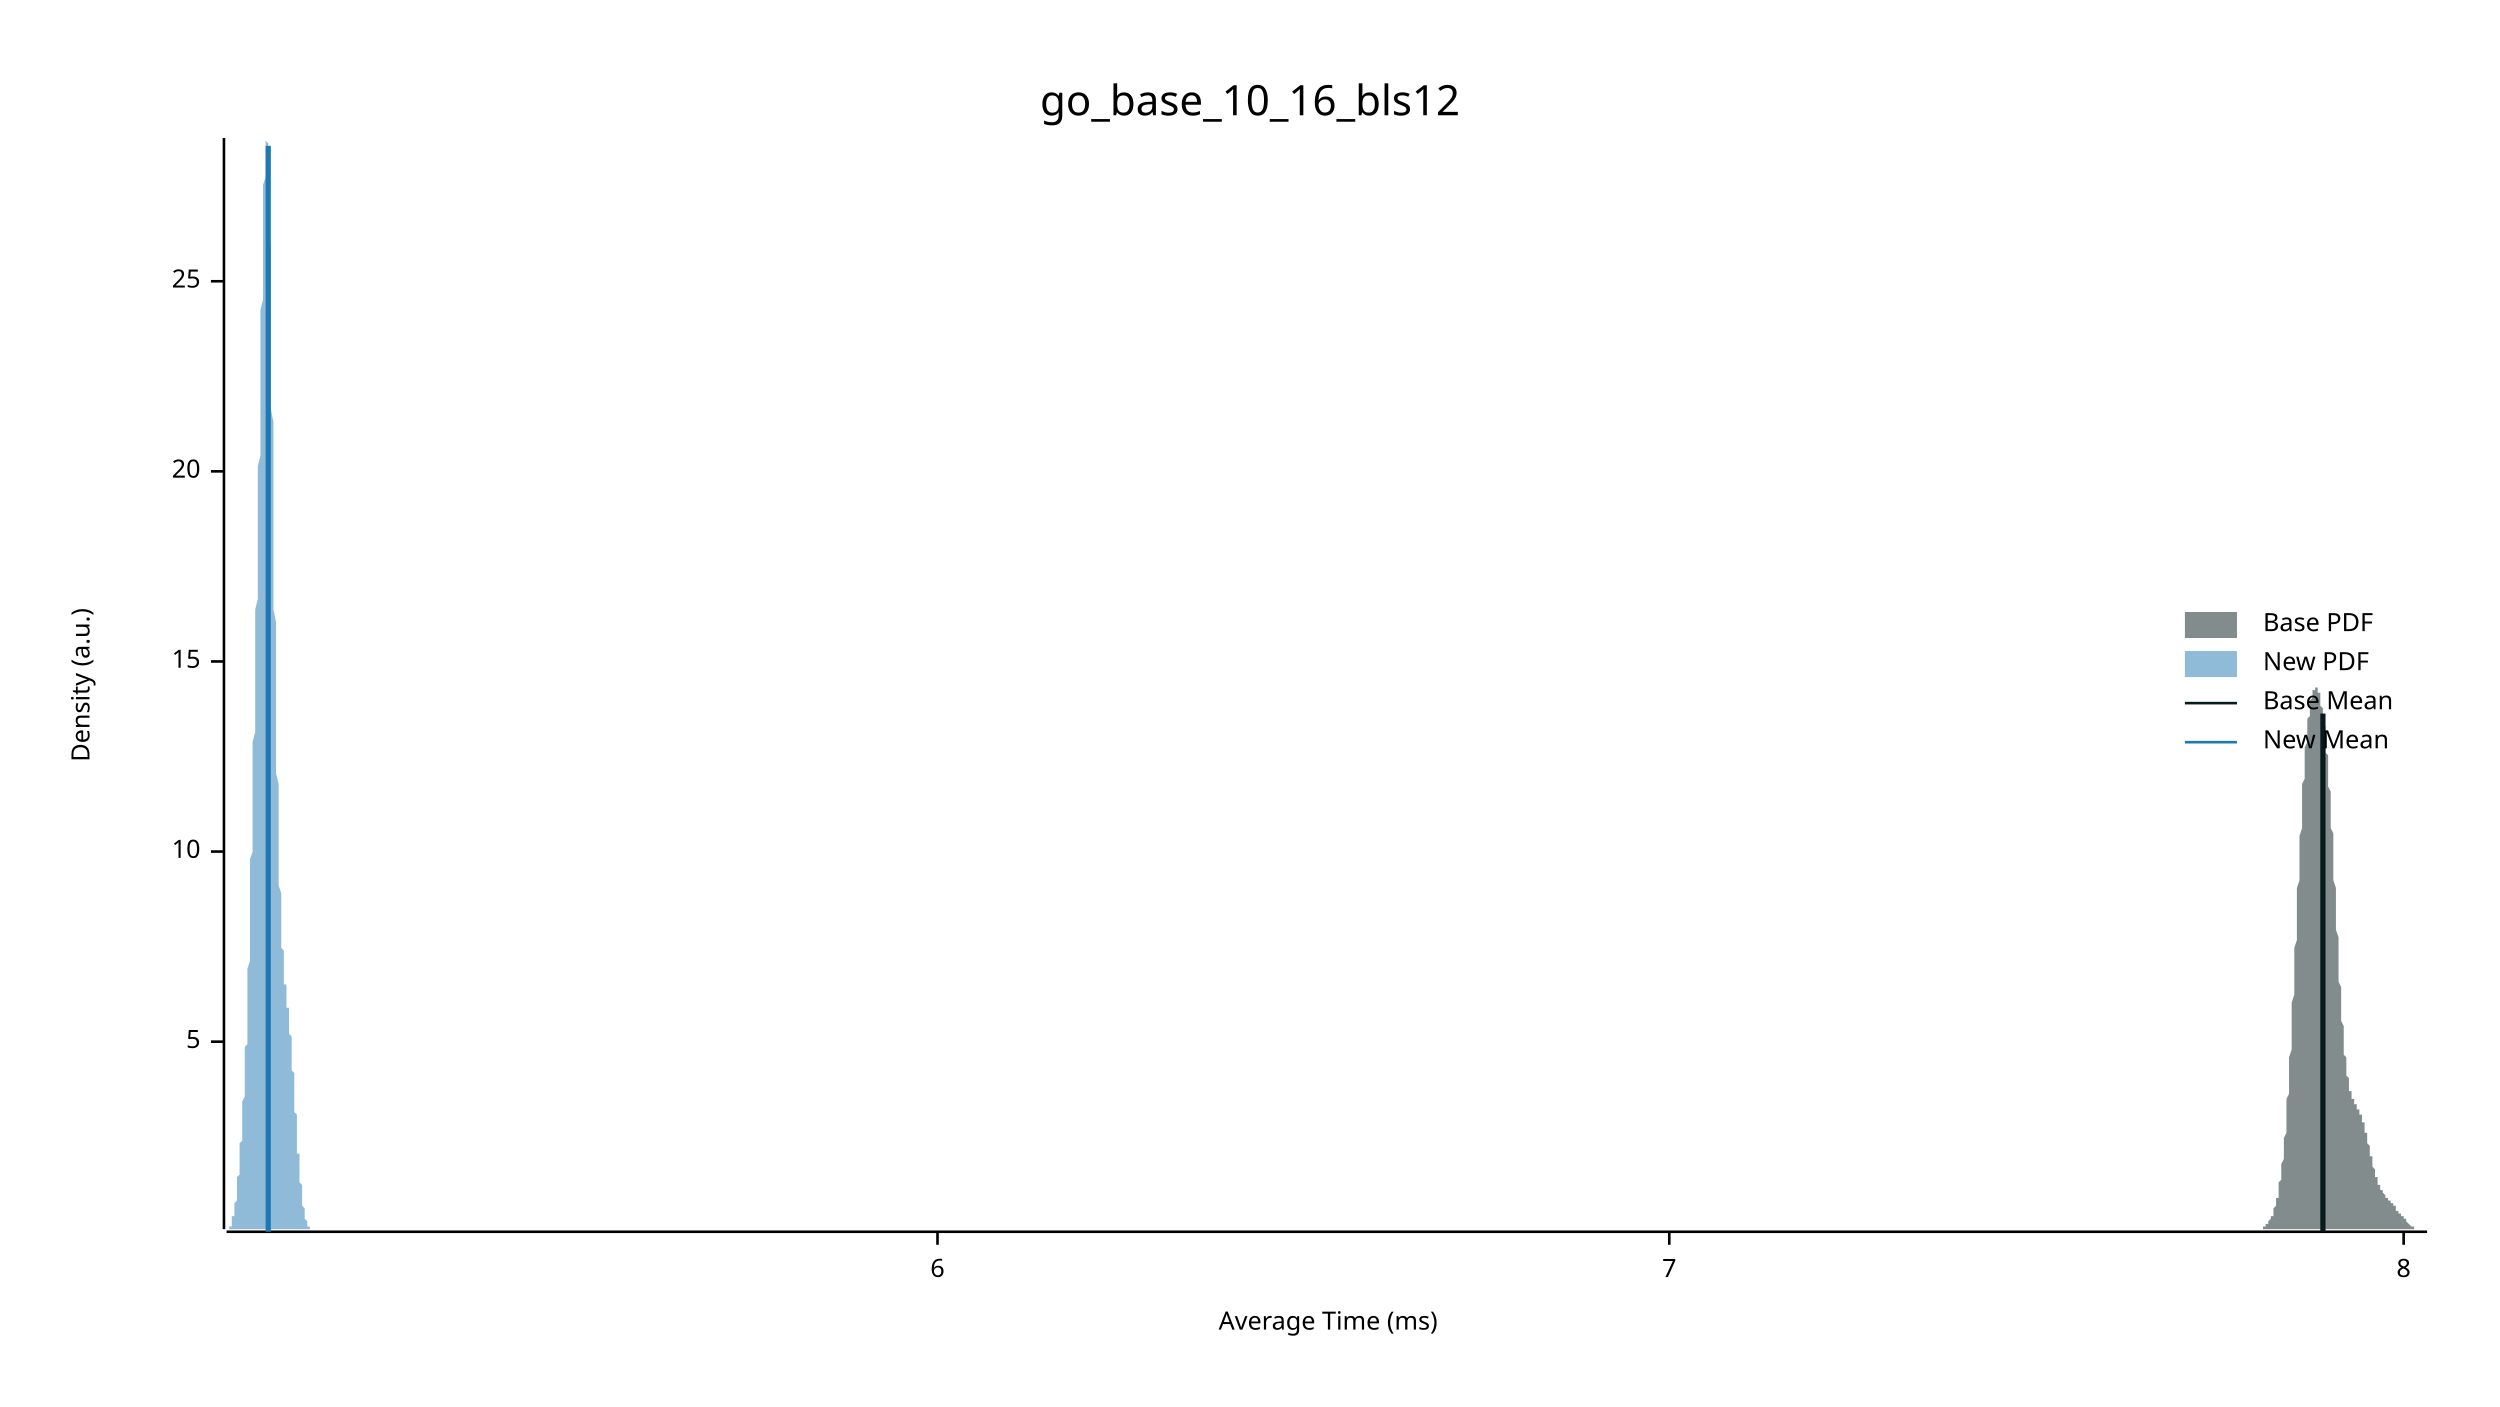
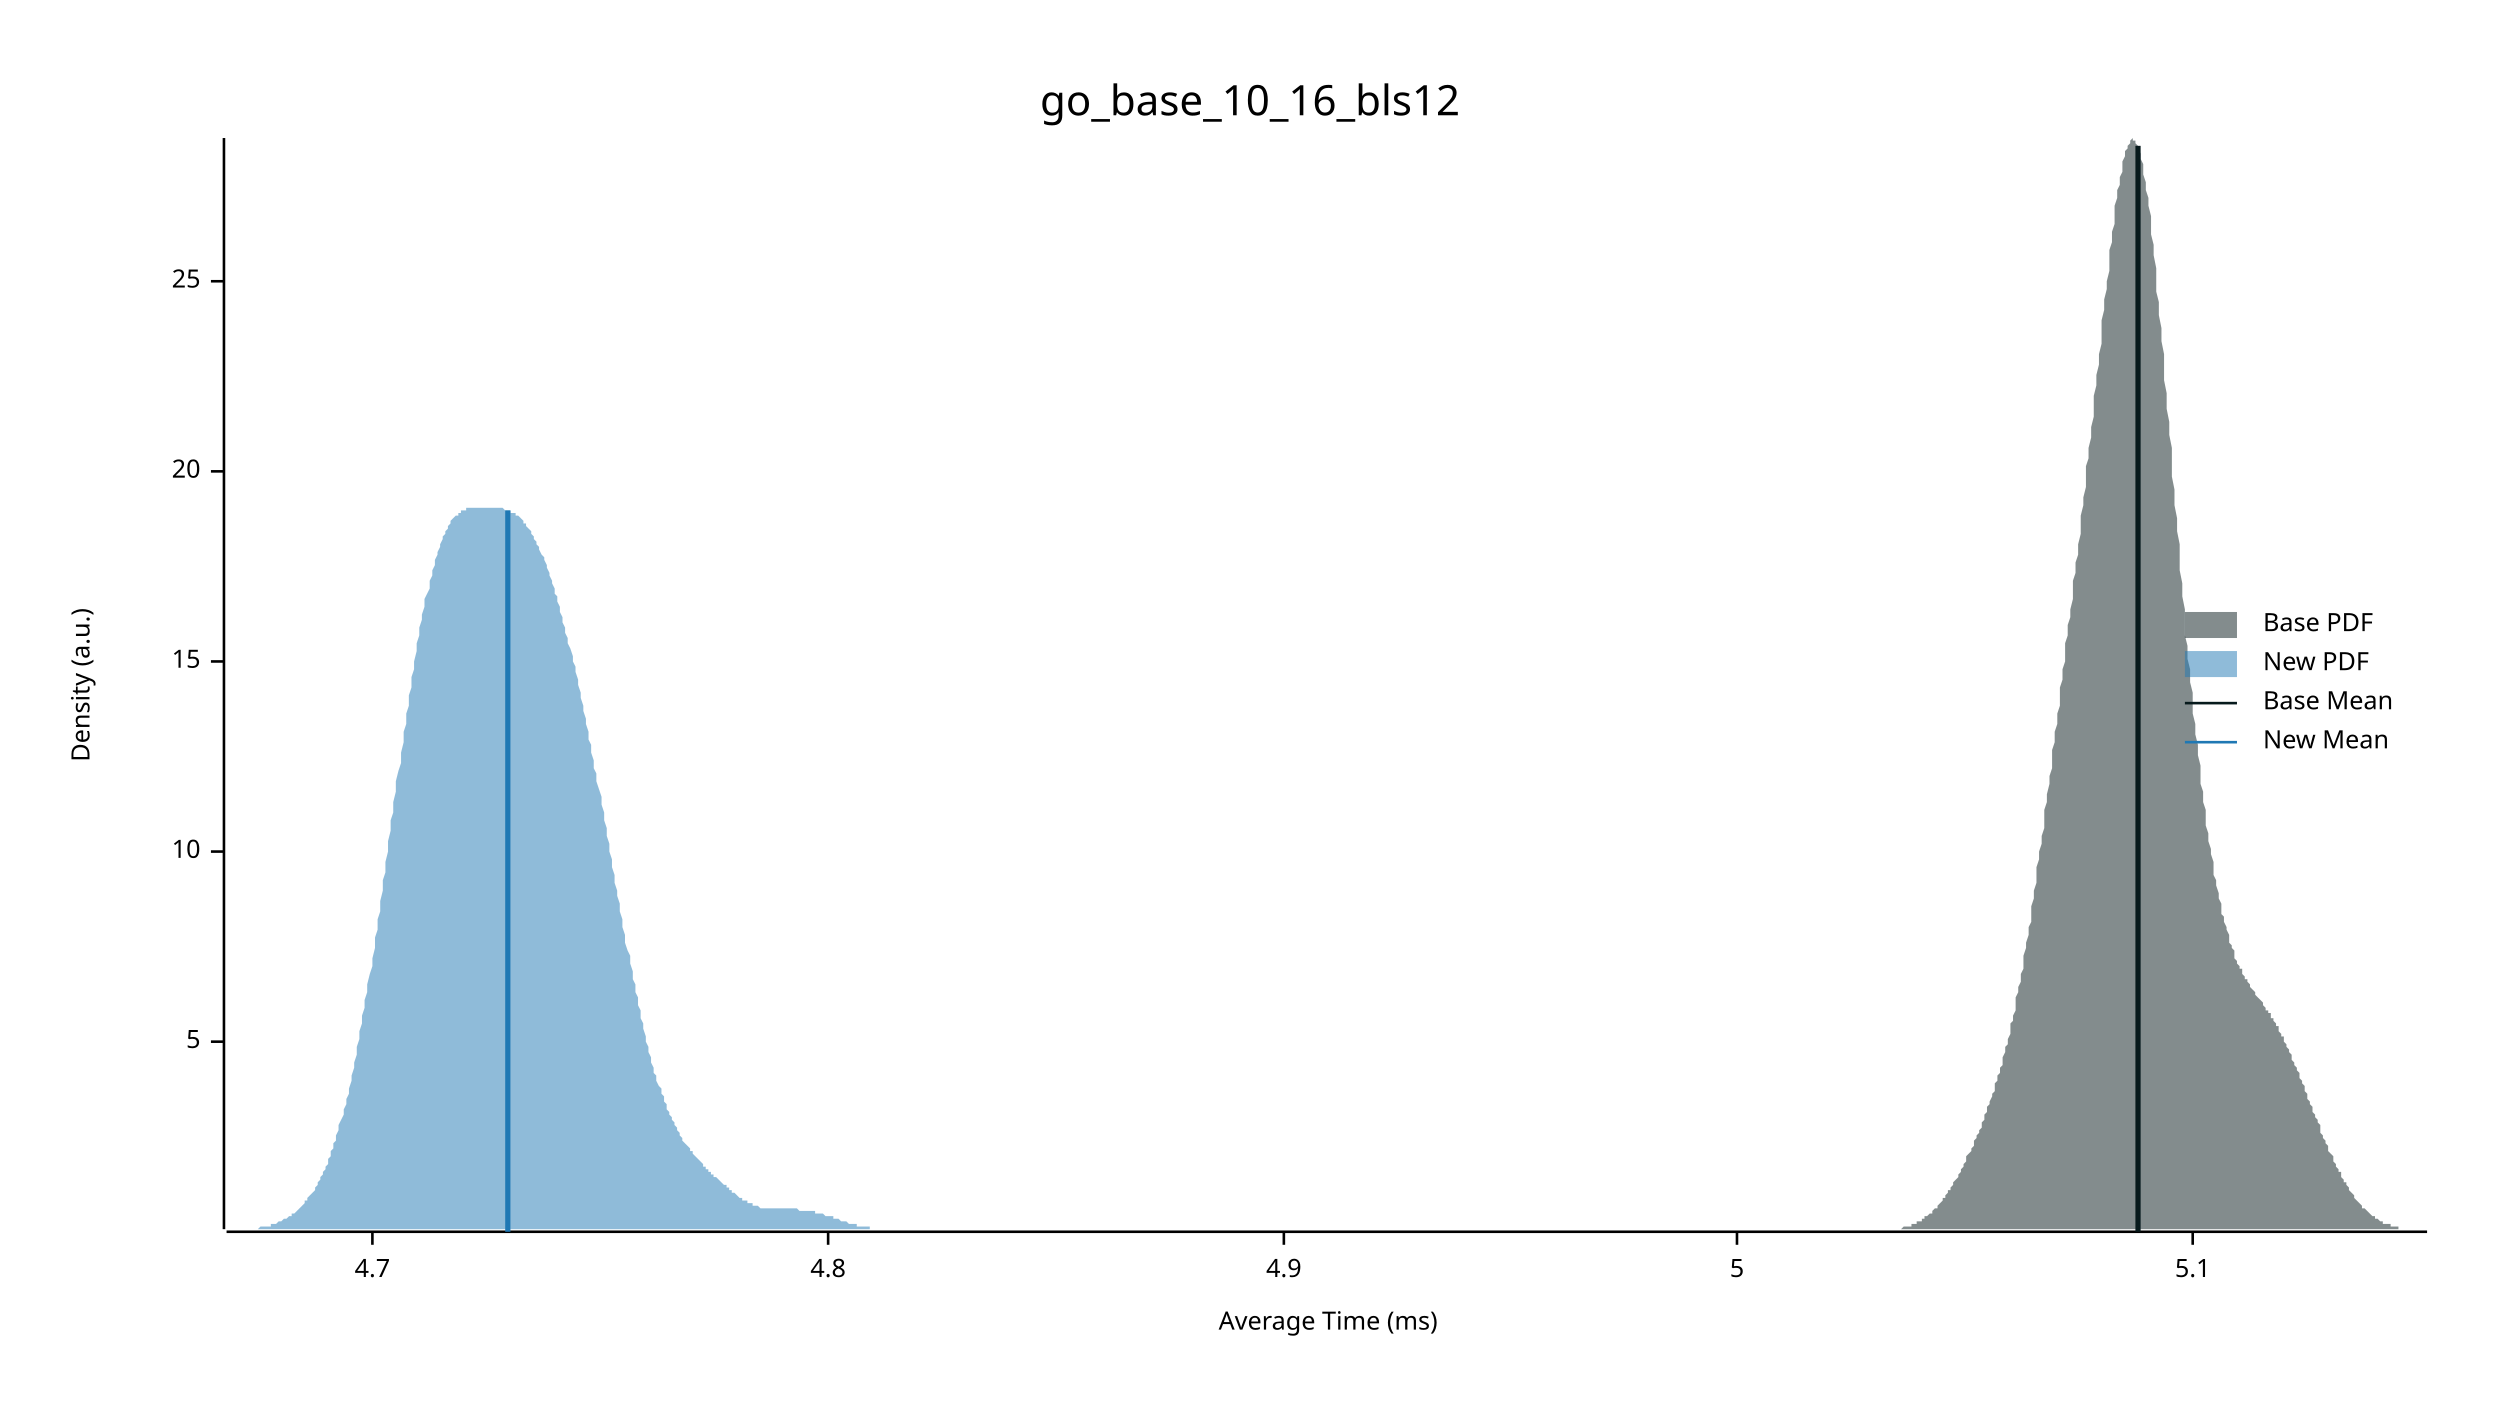
<svg xmlns="http://www.w3.org/2000/svg" width="960" height="540" viewBox="0 0 960 540">
  <text x="480" y="32" dy="0.76em" text-anchor="middle" font-family="sans-serif" font-size="16.129" opacity="1" fill="#000000">
go_base_10_16_bls12
</text>
  <text x="27" y="263" dy="0.76em" text-anchor="middle" font-family="sans-serif" font-size="9.677" opacity="1" fill="#000000" transform="rotate(270, 27, 263)">
Density (a.u.)
</text>
  <text x="510" y="513" dy="-0.5ex" text-anchor="middle" font-family="sans-serif" font-size="9.677" opacity="1" fill="#000000">
Average Time (ms)
</text>
  <polyline fill="none" opacity="1" stroke="#000000" stroke-width="1" points="86,53 86,472 " />
  <text x="77" y="400" dy="0.5ex" text-anchor="end" font-family="sans-serif" font-size="9.677" opacity="1" fill="#000000">
5
</text>
  <polyline fill="none" opacity="1" stroke="#000000" stroke-width="1" points="81,400 86,400 " />
  <text x="77" y="327" dy="0.5ex" text-anchor="end" font-family="sans-serif" font-size="9.677" opacity="1" fill="#000000">
10
</text>
  <polyline fill="none" opacity="1" stroke="#000000" stroke-width="1" points="81,327 86,327 " />
  <text x="77" y="254" dy="0.5ex" text-anchor="end" font-family="sans-serif" font-size="9.677" opacity="1" fill="#000000">
15
</text>
  <polyline fill="none" opacity="1" stroke="#000000" stroke-width="1" points="81,254 86,254 " />
  <text x="77" y="181" dy="0.5ex" text-anchor="end" font-family="sans-serif" font-size="9.677" opacity="1" fill="#000000">
20
</text>
  <polyline fill="none" opacity="1" stroke="#000000" stroke-width="1" points="81,181 86,181 " />
  <text x="77" y="108" dy="0.5ex" text-anchor="end" font-family="sans-serif" font-size="9.677" opacity="1" fill="#000000">
25
</text>
  <polyline fill="none" opacity="1" stroke="#000000" stroke-width="1" points="81,108 86,108 " />
  <polyline fill="none" opacity="1" stroke="#000000" stroke-width="1" points="87,473 932,473 " />
-   <text x="360" y="483" dy="0.76em" text-anchor="middle" font-family="sans-serif" font-size="9.677" opacity="1" fill="#000000">
- 6
+   <text x="143" y="483" dy="0.76em" text-anchor="middle" font-family="sans-serif" font-size="9.677" opacity="1" fill="#000000">
+ 4.7
</text>
-   <polyline fill="none" opacity="1" stroke="#000000" stroke-width="1" points="360,473 360,478 " />
-   <text x="641" y="483" dy="0.76em" text-anchor="middle" font-family="sans-serif" font-size="9.677" opacity="1" fill="#000000">
- 7
+   <polyline fill="none" opacity="1" stroke="#000000" stroke-width="1" points="143,473 143,478 " />
+   <text x="318" y="483" dy="0.76em" text-anchor="middle" font-family="sans-serif" font-size="9.677" opacity="1" fill="#000000">
+ 4.8
</text>
-   <polyline fill="none" opacity="1" stroke="#000000" stroke-width="1" points="641,473 641,478 " />
-   <text x="923" y="483" dy="0.76em" text-anchor="middle" font-family="sans-serif" font-size="9.677" opacity="1" fill="#000000">
- 8
+   <polyline fill="none" opacity="1" stroke="#000000" stroke-width="1" points="318,473 318,478 " />
+   <text x="493" y="483" dy="0.76em" text-anchor="middle" font-family="sans-serif" font-size="9.677" opacity="1" fill="#000000">
+ 4.9
</text>
-   <polyline fill="none" opacity="1" stroke="#000000" stroke-width="1" points="923,473 923,478 " />
-   <polygon opacity="0.5" fill="#071A1C" points="864,472 865,472 865,472 865,472 865,472 865,472 865,472 865,472 866,472 866,472 866,472 866,472 866,472 866,472 866,472 866,472 867,472 867,472 867,472 867,472 867,472 867,472 867,472 868,472 868,472 868,472 868,472 868,472 868,472 868,472 869,472 869,472 869,472 869,471 869,471 869,471 869,471 869,471 870,471 870,471 870,471 870,471 870,470 870,470 870,470 871,470 871,470 871,470 871,470 871,469 871,469 871,469 871,469 872,468 872,468 872,468 872,468 872,467 872,467 872,467 873,467 873,466 873,466 873,466 873,465 873,465 873,464 873,464 874,463 874,463 874,462 874,462 874,461 874,461 874,460 875,460 875,459 875,458 875,457 875,457 875,456 875,455 875,454 876,453 876,452 876,451 876,450 876,449 876,448 876,447 877,445 877,444 877,443 877,441 877,440 877,438 877,437 878,435 878,433 878,432 878,430 878,428 878,426 878,424 878,422 879,420 879,418 879,415 879,413 879,411 879,408 879,406 880,403 880,401 880,398 880,396 880,393 880,390 880,387 880,385 881,382 881,379 881,376 881,373 881,370 881,367 881,364 882,361 882,358 882,355 882,352 882,349 882,346 882,344 882,341 883,338 883,335 883,332 883,329 883,326 883,324 883,321 884,318 884,316 884,313 884,310 884,308 884,306 884,303 884,301 885,299 885,297 885,294 885,292 885,290 885,289 885,287 886,285 886,283 886,282 886,280 886,279 886,278 886,276 887,275 887,274 887,273 887,272 887,271 887,270 887,269 887,269 888,268 888,267 888,267 888,266 888,266 888,265 888,265 889,265 889,265 889,264 889,264 889,264 889,264 889,264 889,264 890,264 890,265 890,265 890,265 890,265 890,266 890,266 891,266 891,267 891,267 891,268 891,269 891,269 891,270 891,271 892,272 892,272 892,273 892,274 892,275 892,276 892,277 893,279 893,280 893,281 893,283 893,284 893,286 893,287 893,289 894,290 894,292 894,294 894,296 894,298 894,300 894,302 895,304 895,306 895,308 895,311 895,313 895,315 895,318 896,320 896,323 896,325 896,328 896,331 896,333 896,336 896,338 897,341 897,344 897,346 897,349 897,352 897,354 897,357 898,360 898,362 898,365 898,367 898,370 898,372 898,375 898,377 899,379 899,382 899,384 899,386 899,388 899,390 899,392 900,394 900,396 900,397 900,399 900,401 900,402 900,404 900,405 901,406 901,408 901,409 901,410 901,411 901,412 901,413 902,414 902,415 902,416 902,416 902,417 902,418 902,418 902,419 903,419 903,420 903,420 903,421 903,421 903,421 903,422 904,422 904,422 904,423 904,423 904,423 904,423 904,424 905,424 905,424 905,424 905,425 905,425 905,425 905,425 905,426 906,426 906,426 906,426 906,427 906,427 906,427 906,428 907,428 907,428 907,429 907,429 907,430 907,430 907,430 907,431 908,431 908,432 908,432 908,433 908,433 908,434 908,435 909,435 909,436 909,436 909,437 909,438 909,438 909,439 909,439 910,440 910,441 910,441 910,442 910,443 910,443 910,444 911,444 911,445 911,446 911,446 911,447 911,447 911,448 911,448 912,449 912,450 912,450 912,451 912,451 912,451 912,452 913,452 913,453 913,453 913,454 913,454 913,454 913,455 914,455 914,455 914,456 914,456 914,456 914,456 914,457 914,457 915,457 915,457 915,458 915,458 915,458 915,458 915,458 916,459 916,459 916,459 916,459 916,459 916,459 916,460 916,460 917,460 917,460 917,460 917,460 917,460 917,461 917,461 918,461 918,461 918,461 918,461 918,462 918,462 918,462 918,462 919,462 919,462 919,463 919,463 919,463 919,463 919,463 920,463 920,464 920,464 920,464 920,464 920,464 920,464 920,465 921,465 921,465 921,465 921,465 921,465 921,466 921,466 922,466 922,466 922,466 922,466 922,467 922,467 922,467 923,467 923,467 923,467 923,468 923,468 923,468 923,468 923,468 924,468 924,469 924,469 924,469 924,469 924,469 924,469 925,470 925,470 925,470 925,470 925,470 925,470 925,470 925,470 926,471 926,471 926,471 926,471 926,471 926,471 926,471 927,471 927,471 927,471 927,471 927,472 927,472 927,472 927,472 928,472 928,472 928,472 928,472 928,472 928,472 928,472 929,472 929,472 929,472 929,472 929,472 929,472 929,472 929,472 930,472 930,472 930,472 930,472 930,472 930,472 930,472 931,472 931,472 931,472 931,472 931,472 931,472 931,472 932,472 932,472 864,472 " />
-   <polygon opacity="0.5" fill="#1F78B4" points="87,472 87,472 87,472 87,472 87,472 87,472 87,472 87,472 87,472 87,472 87,472 87,472 87,472 87,472 87,472 88,472 88,472 88,472 88,472 88,472 88,472 88,472 88,472 88,471 88,471 88,471 88,471 88,471 88,471 88,471 89,471 89,470 89,470 89,470 89,470 89,470 89,470 89,469 89,469 89,469 89,469 89,468 89,468 89,468 89,467 90,467 90,467 90,466 90,466 90,466 90,465 90,465 90,464 90,464 90,464 90,463 90,463 90,462 90,462 91,461 91,460 91,460 91,459 91,459 91,458 91,457 91,457 91,456 91,455 91,455 91,454 91,453 91,452 91,452 92,451 92,450 92,449 92,449 92,448 92,447 92,446 92,445 92,444 92,443 92,442 92,442 92,441 92,440 92,439 93,438 93,437 93,436 93,435 93,434 93,433 93,432 93,431 93,429 93,428 93,427 93,426 93,425 93,424 93,423 94,421 94,420 94,419 94,417 94,416 94,415 94,413 94,412 94,410 94,409 94,407 94,406 94,404 94,402 95,401 95,399 95,397 95,395 95,393 95,392 95,390 95,388 95,385 95,383 95,381 95,379 95,377 95,374 95,372 96,369 96,367 96,364 96,362 96,359 96,356 96,354 96,351 96,348 96,345 96,342 96,339 96,336 96,333 96,330 97,327 97,324 97,321 97,318 97,314 97,311 97,308 97,304 97,301 97,298 97,295 97,291 97,288 97,285 98,281 98,278 98,274 98,271 98,268 98,264 98,261 98,257 98,254 98,251 98,247 98,244 98,240 98,237 98,234 99,230 99,227 99,223 99,220 99,216 99,213 99,209 99,205 99,202 99,198 99,194 99,191 99,187 99,183 99,179 100,175 100,172 100,168 100,164 100,160 100,156 100,152 100,148 100,144 100,140 100,136 100,132 100,127 100,123 100,119 101,115 101,111 101,108 101,104 101,100 101,96 101,93 101,89 101,86 101,83 101,79 101,76 101,73 101,71 102,68 102,66 102,64 102,62 102,60 102,58 102,57 102,56 102,55 102,54 102,54 102,53 102,54 102,54 102,54 103,55 103,56 103,57 103,59 103,61 103,63 103,65 103,67 103,70 103,73 103,76 103,79 103,83 103,86 103,90 104,94 104,98 104,103 104,107 104,112 104,116 104,121 104,126 104,131 104,136 104,141 104,146 104,151 104,157 105,162 105,167 105,172 105,178 105,183 105,188 105,194 105,199 105,204 105,209 105,214 105,219 105,224 105,229 105,234 106,239 106,243 106,248 106,253 106,257 106,262 106,266 106,270 106,274 106,278 106,282 106,286 106,290 106,294 106,297 107,301 107,304 107,308 107,311 107,314 107,317 107,320 107,323 107,326 107,328 107,331 107,333 107,336 107,338 107,340 108,343 108,345 108,347 108,349 108,350 108,352 108,354 108,356 108,357 108,359 108,360 108,362 108,363 108,364 109,365 109,366 109,368 109,369 109,370 109,371 109,372 109,372 109,373 109,374 109,375 109,376 109,376 109,377 109,378 110,378 110,379 110,380 110,380 110,381 110,381 110,382 110,383 110,383 110,384 110,384 110,385 110,386 110,386 110,387 111,387 111,388 111,389 111,389 111,390 111,391 111,391 111,392 111,393 111,394 111,394 111,395 111,396 111,397 112,398 112,398 112,399 112,400 112,401 112,402 112,403 112,404 112,405 112,406 112,407 112,408 112,409 112,410 112,411 113,412 113,413 113,414 113,415 113,416 113,417 113,418 113,419 113,420 113,421 113,423 113,424 113,425 113,426 113,427 114,428 114,429 114,430 114,431 114,432 114,433 114,435 114,436 114,437 114,438 114,439 114,440 114,441 114,442 114,443 115,443 115,444 115,445 115,446 115,447 115,448 115,449 115,450 115,450 115,451 115,452 115,453 115,454 115,454 116,455 116,456 116,456 116,457 116,458 116,458 116,459 116,459 116,460 116,461 116,461 116,462 116,462 116,463 116,463 117,464 117,464 117,464 117,465 117,465 117,466 117,466 117,466 117,467 117,467 117,467 117,468 117,468 117,468 117,468 118,469 118,469 118,469 118,469 118,470 118,470 118,470 118,470 118,470 118,470 118,471 118,471 118,471 118,471 119,471 119,471 119,471 119,471 119,472 119,472 119,472 119,472 119,472 119,472 119,472 119,472 119,472 119,472 119,472 120,472 120,472 120,472 120,472 120,472 120,472 120,472 120,472 120,472 120,472 120,472 120,472 120,472 120,472 120,472 87,472 " />
-   <polyline fill="none" opacity="1" stroke="#071A1C" stroke-width="2" points="892,473 892,274 " />
-   <polyline fill="none" opacity="1" stroke="#1F78B4" stroke-width="2" points="103,473 103,56 " />
+   <polyline fill="none" opacity="1" stroke="#000000" stroke-width="1" points="493,473 493,478 " />
+   <text x="667" y="483" dy="0.76em" text-anchor="middle" font-family="sans-serif" font-size="9.677" opacity="1" fill="#000000">
+ 5
+ </text>
+   <polyline fill="none" opacity="1" stroke="#000000" stroke-width="1" points="667,473 667,478 " />
+   <text x="842" y="483" dy="0.76em" text-anchor="middle" font-family="sans-serif" font-size="9.677" opacity="1" fill="#000000">
+ 5.1
+ </text>
+   <polyline fill="none" opacity="1" stroke="#000000" stroke-width="1" points="842,473 842,478 " />
+   <polygon opacity="0.5" fill="#071A1C" points="721,472 721,472 722,472 722,472 723,472 723,472 723,472 724,472 724,472 725,472 725,472 725,472 726,472 726,472 727,472 727,472 728,472 728,472 728,472 729,472 729,472 730,472 730,472 731,471 731,471 731,471 732,471 732,471 733,471 733,471 734,471 734,471 734,470 735,470 735,470 736,470 736,470 736,469 737,469 737,469 738,469 738,468 739,468 739,468 739,467 740,467 740,467 741,466 741,466 742,466 742,465 742,465 743,464 743,464 744,464 744,463 744,463 745,462 745,462 746,461 746,460 747,460 747,459 747,459 748,458 748,457 749,457 749,456 750,455 750,455 750,454 751,453 751,453 752,452 752,451 753,450 753,449 753,449 754,448 754,447 755,446 755,445 755,444 756,443 756,443 757,442 757,441 758,440 758,439 758,438 759,437 759,436 760,435 760,434 761,433 761,432 761,431 762,430 762,428 763,427 763,426 763,425 764,424 764,423 765,421 765,420 766,419 766,417 766,416 767,415 767,413 768,412 768,410 769,409 769,407 769,406 770,404 770,402 771,401 771,399 772,397 772,395 772,393 773,392 773,390 774,388 774,385 774,383 775,381 775,379 776,377 776,374 777,372 777,369 777,367 778,364 778,362 779,359 779,356 780,354 780,351 780,348 781,345 781,342 782,339 782,336 782,333 783,330 783,327 784,324 784,321 785,318 785,314 785,311 786,308 786,305 787,301 787,298 788,295 788,291 788,288 789,285 789,281 790,278 790,274 791,271 791,268 791,264 792,261 792,257 793,254 793,251 793,247 794,244 794,240 795,237 795,234 796,230 796,227 796,223 797,220 797,216 798,213 798,209 799,205 799,202 799,198 800,194 800,191 801,187 801,183 801,179 802,176 802,172 803,168 803,164 804,160 804,156 804,152 805,148 805,144 806,140 806,136 807,132 807,127 807,123 808,119 808,115 809,111 809,108 810,104 810,100 810,96 811,93 811,89 812,86 812,83 812,79 813,76 813,73 814,71 814,68 815,66 815,64 815,62 816,60 816,58 817,57 817,56 818,55 818,54 818,54 819,53 819,54 820,54 820,54 820,55 821,56 821,57 822,59 822,61 823,63 823,65 823,67 824,70 824,73 825,76 825,79 826,83 826,86 826,90 827,94 827,98 828,103 828,107 828,112 829,116 829,121 830,126 830,131 831,136 831,141 831,146 832,151 832,157 833,162 833,167 834,172 834,178 834,183 835,188 835,194 836,199 836,204 837,209 837,214 837,219 838,224 838,229 839,234 839,239 839,244 840,248 840,253 841,257 841,262 842,266 842,270 842,274 843,278 843,282 844,286 844,290 845,294 845,297 845,301 846,304 846,308 847,311 847,314 847,317 848,320 848,323 849,326 849,328 850,331 850,333 850,336 851,338 851,340 852,343 852,345 853,347 853,349 853,351 854,352 854,354 855,356 855,357 856,359 856,360 856,362 857,363 857,364 858,365 858,366 858,368 859,369 859,370 860,371 860,372 861,372 861,373 861,374 862,375 862,376 863,376 863,377 864,378 864,378 864,379 865,380 865,380 866,381 866,382 866,382 867,383 867,383 868,384 868,384 869,385 869,386 869,386 870,387 870,388 871,388 871,389 872,389 872,390 872,391 873,391 873,392 874,393 874,394 875,394 875,395 875,396 876,397 876,398 877,398 877,399 877,400 878,401 878,402 879,403 879,404 880,405 880,406 880,407 881,408 881,409 882,410 882,411 883,412 883,413 883,414 884,415 884,416 885,417 885,418 885,419 886,420 886,422 887,423 887,424 888,425 888,426 888,427 889,428 889,429 890,430 890,431 891,432 891,433 891,435 892,436 892,437 893,438 893,439 894,440 894,441 894,442 895,443 895,443 896,444 896,445 896,446 897,447 897,448 898,449 898,450 899,450 899,451 899,452 900,453 900,454 901,454 901,455 902,456 902,456 902,457 903,458 903,458 904,459 904,459 904,460 905,461 905,461 906,462 906,462 907,463 907,463 907,464 908,464 908,464 909,465 909,465 910,466 910,466 910,466 911,467 911,467 912,467 912,468 913,468 913,468 913,468 914,469 914,469 915,469 915,469 915,470 916,470 916,470 917,470 917,470 918,470 918,471 918,471 919,471 919,471 920,471 920,471 921,471 921,471 921,472 922,472 922,472 923,472 923,472 923,472 924,472 924,472 925,472 925,472 926,472 926,472 926,472 927,472 927,472 928,472 928,472 929,472 929,472 929,472 930,472 930,472 931,472 931,472 932,472 932,472 721,472 " />
+   <polygon opacity="0.5" fill="#1F78B4" points="87,472 87,472 88,472 88,472 89,472 89,472 90,472 90,472 91,472 91,472 92,472 92,472 93,472 93,472 94,472 94,472 95,472 95,472 96,472 96,472 97,472 97,472 98,472 99,472 99,472 100,471 100,471 101,471 101,471 102,471 102,471 103,471 103,471 104,471 104,470 105,470 105,470 106,470 106,470 107,469 107,469 108,469 108,469 109,468 110,468 110,468 111,467 111,467 112,467 112,466 113,466 113,466 114,465 114,465 115,464 115,464 116,463 116,463 117,462 117,461 118,461 118,460 119,459 119,459 120,458 121,457 121,456 122,455 122,454 123,453 123,452 124,451 124,450 125,449 125,448 126,447 126,445 127,444 127,442 128,441 128,439 129,438 129,436 130,434 130,432 131,430 132,428 132,426 133,424 133,422 134,420 134,418 135,415 135,413 136,410 136,408 137,405 137,402 138,399 138,396 139,393 139,390 140,387 140,384 141,381 141,378 142,374 143,371 143,368 144,364 144,360 145,357 145,353 146,350 146,346 147,342 147,338 148,335 148,331 149,327 149,323 150,319 150,315 151,312 151,308 152,304 152,300 153,296 154,293 154,289 155,285 155,281 156,278 156,274 157,271 157,267 158,264 158,260 159,257 159,254 160,250 160,247 161,244 161,241 162,238 162,236 163,233 163,230 164,228 165,226 165,223 166,221 166,219 167,217 167,215 168,213 168,212 169,210 169,209 170,207 170,206 171,205 171,204 172,203 172,202 173,201 173,200 174,199 174,199 175,198 176,198 176,197 177,197 177,196 178,196 178,196 179,196 179,195 180,195 180,195 181,195 181,195 182,195 182,195 183,195 183,195 184,195 184,195 185,195 185,195 186,195 187,195 187,195 188,195 188,195 189,195 189,195 190,195 190,195 191,195 191,195 192,195 192,195 193,195 193,195 194,196 194,196 195,196 195,196 196,196 196,197 197,197 198,197 198,198 199,198 199,198 200,199 200,199 201,200 201,201 202,201 202,202 203,203 203,203 204,204 204,205 205,206 205,207 206,208 206,209 207,210 207,211 208,213 209,214 209,215 210,217 210,218 211,220 211,221 212,223 212,224 213,226 213,228 214,229 214,231 215,233 215,235 216,237 216,239 217,241 217,243 218,245 218,247 219,249 220,252 220,254 221,256 221,258 222,261 222,263 223,266 223,268 224,271 224,273 225,276 225,278 226,281 226,284 227,286 227,289 228,292 228,295 229,297 229,300 230,303 231,306 231,309 232,312 232,315 233,318 233,321 234,324 234,327 235,330 235,333 236,336 236,339 237,342 237,344 238,347 238,350 239,353 239,356 240,359 240,362 241,365 242,367 242,370 243,373 243,376 244,378 244,381 245,383 245,386 246,388 246,391 247,393 247,395 248,398 248,400 249,402 249,404 250,406 250,408 251,410 251,412 252,413 252,415 253,417 254,418 254,420 255,421 255,423 256,424 256,426 257,427 257,428 258,429 258,430 259,431 259,432 260,433 260,434 261,435 261,436 262,437 262,438 263,439 263,439 264,440 265,441 265,442 266,442 266,443 267,444 267,444 268,445 268,445 269,446 269,446 270,447 270,448 271,448 271,449 272,449 272,450 273,450 273,451 274,451 274,452 275,452 276,453 276,453 277,454 277,454 278,455 278,455 279,455 279,456 280,456 280,457 281,457 281,458 282,458 282,458 283,459 283,459 284,460 284,460 285,460 285,461 286,461 287,461 287,462 288,462 288,462 289,462 289,463 290,463 290,463 291,463 291,463 292,464 292,464 293,464 293,464 294,464 294,464 295,464 295,464 296,464 296,464 297,464 298,464 298,464 299,464 299,464 300,464 300,464 301,464 301,464 302,464 302,464 303,464 303,464 304,464 304,464 305,464 305,464 306,464 306,464 307,465 307,465 308,465 309,465 309,465 310,465 310,465 311,465 311,465 312,465 312,465 313,465 313,466 314,466 314,466 315,466 315,466 316,466 316,466 317,467 317,467 318,467 318,467 319,467 320,467 320,468 321,468 321,468 322,468 322,468 323,469 323,469 324,469 324,469 325,469 325,469 326,470 326,470 327,470 327,470 328,470 328,470 329,470 329,471 330,471 331,471 331,471 332,471 332,471 333,471 333,471 334,471 334,472 335,472 335,472 336,472 336,472 337,472 337,472 338,472 338,472 339,472 339,472 340,472 340,472 341,472 342,472 342,472 343,472 343,472 344,472 344,472 345,472 345,472 346,472 346,472 347,472 347,472 348,472 348,472 87,472 " />
+   <polyline fill="none" opacity="1" stroke="#071A1C" stroke-width="2" points="821,473 821,56 " />
+   <polyline fill="none" opacity="1" stroke="#1F78B4" stroke-width="2" points="195,473 195,196 " />
  <text x="869" y="235" dy="0.76em" text-anchor="start" font-family="sans-serif" font-size="9.677" opacity="1" fill="#000000">
Base PDF
</text>
  <text x="869" y="250" dy="0.76em" text-anchor="start" font-family="sans-serif" font-size="9.677" opacity="1" fill="#000000">
New PDF
</text>
  <text x="869" y="265" dy="0.76em" text-anchor="start" font-family="sans-serif" font-size="9.677" opacity="1" fill="#000000">
Base Mean
</text>
  <text x="869" y="280" dy="0.76em" text-anchor="start" font-family="sans-serif" font-size="9.677" opacity="1" fill="#000000">
New Mean
</text>
  <rect x="839" y="235" width="20" height="10" opacity="0.5" fill="#071A1C" stroke="none" />
  <rect x="839" y="250" width="20" height="10" opacity="0.5" fill="#1F78B4" stroke="none" />
  <polyline fill="none" opacity="1" stroke="#071A1C" stroke-width="1" points="839,270 859,270 " />
  <polyline fill="none" opacity="1" stroke="#1F78B4" stroke-width="1" points="839,285 859,285 " />
</svg>
